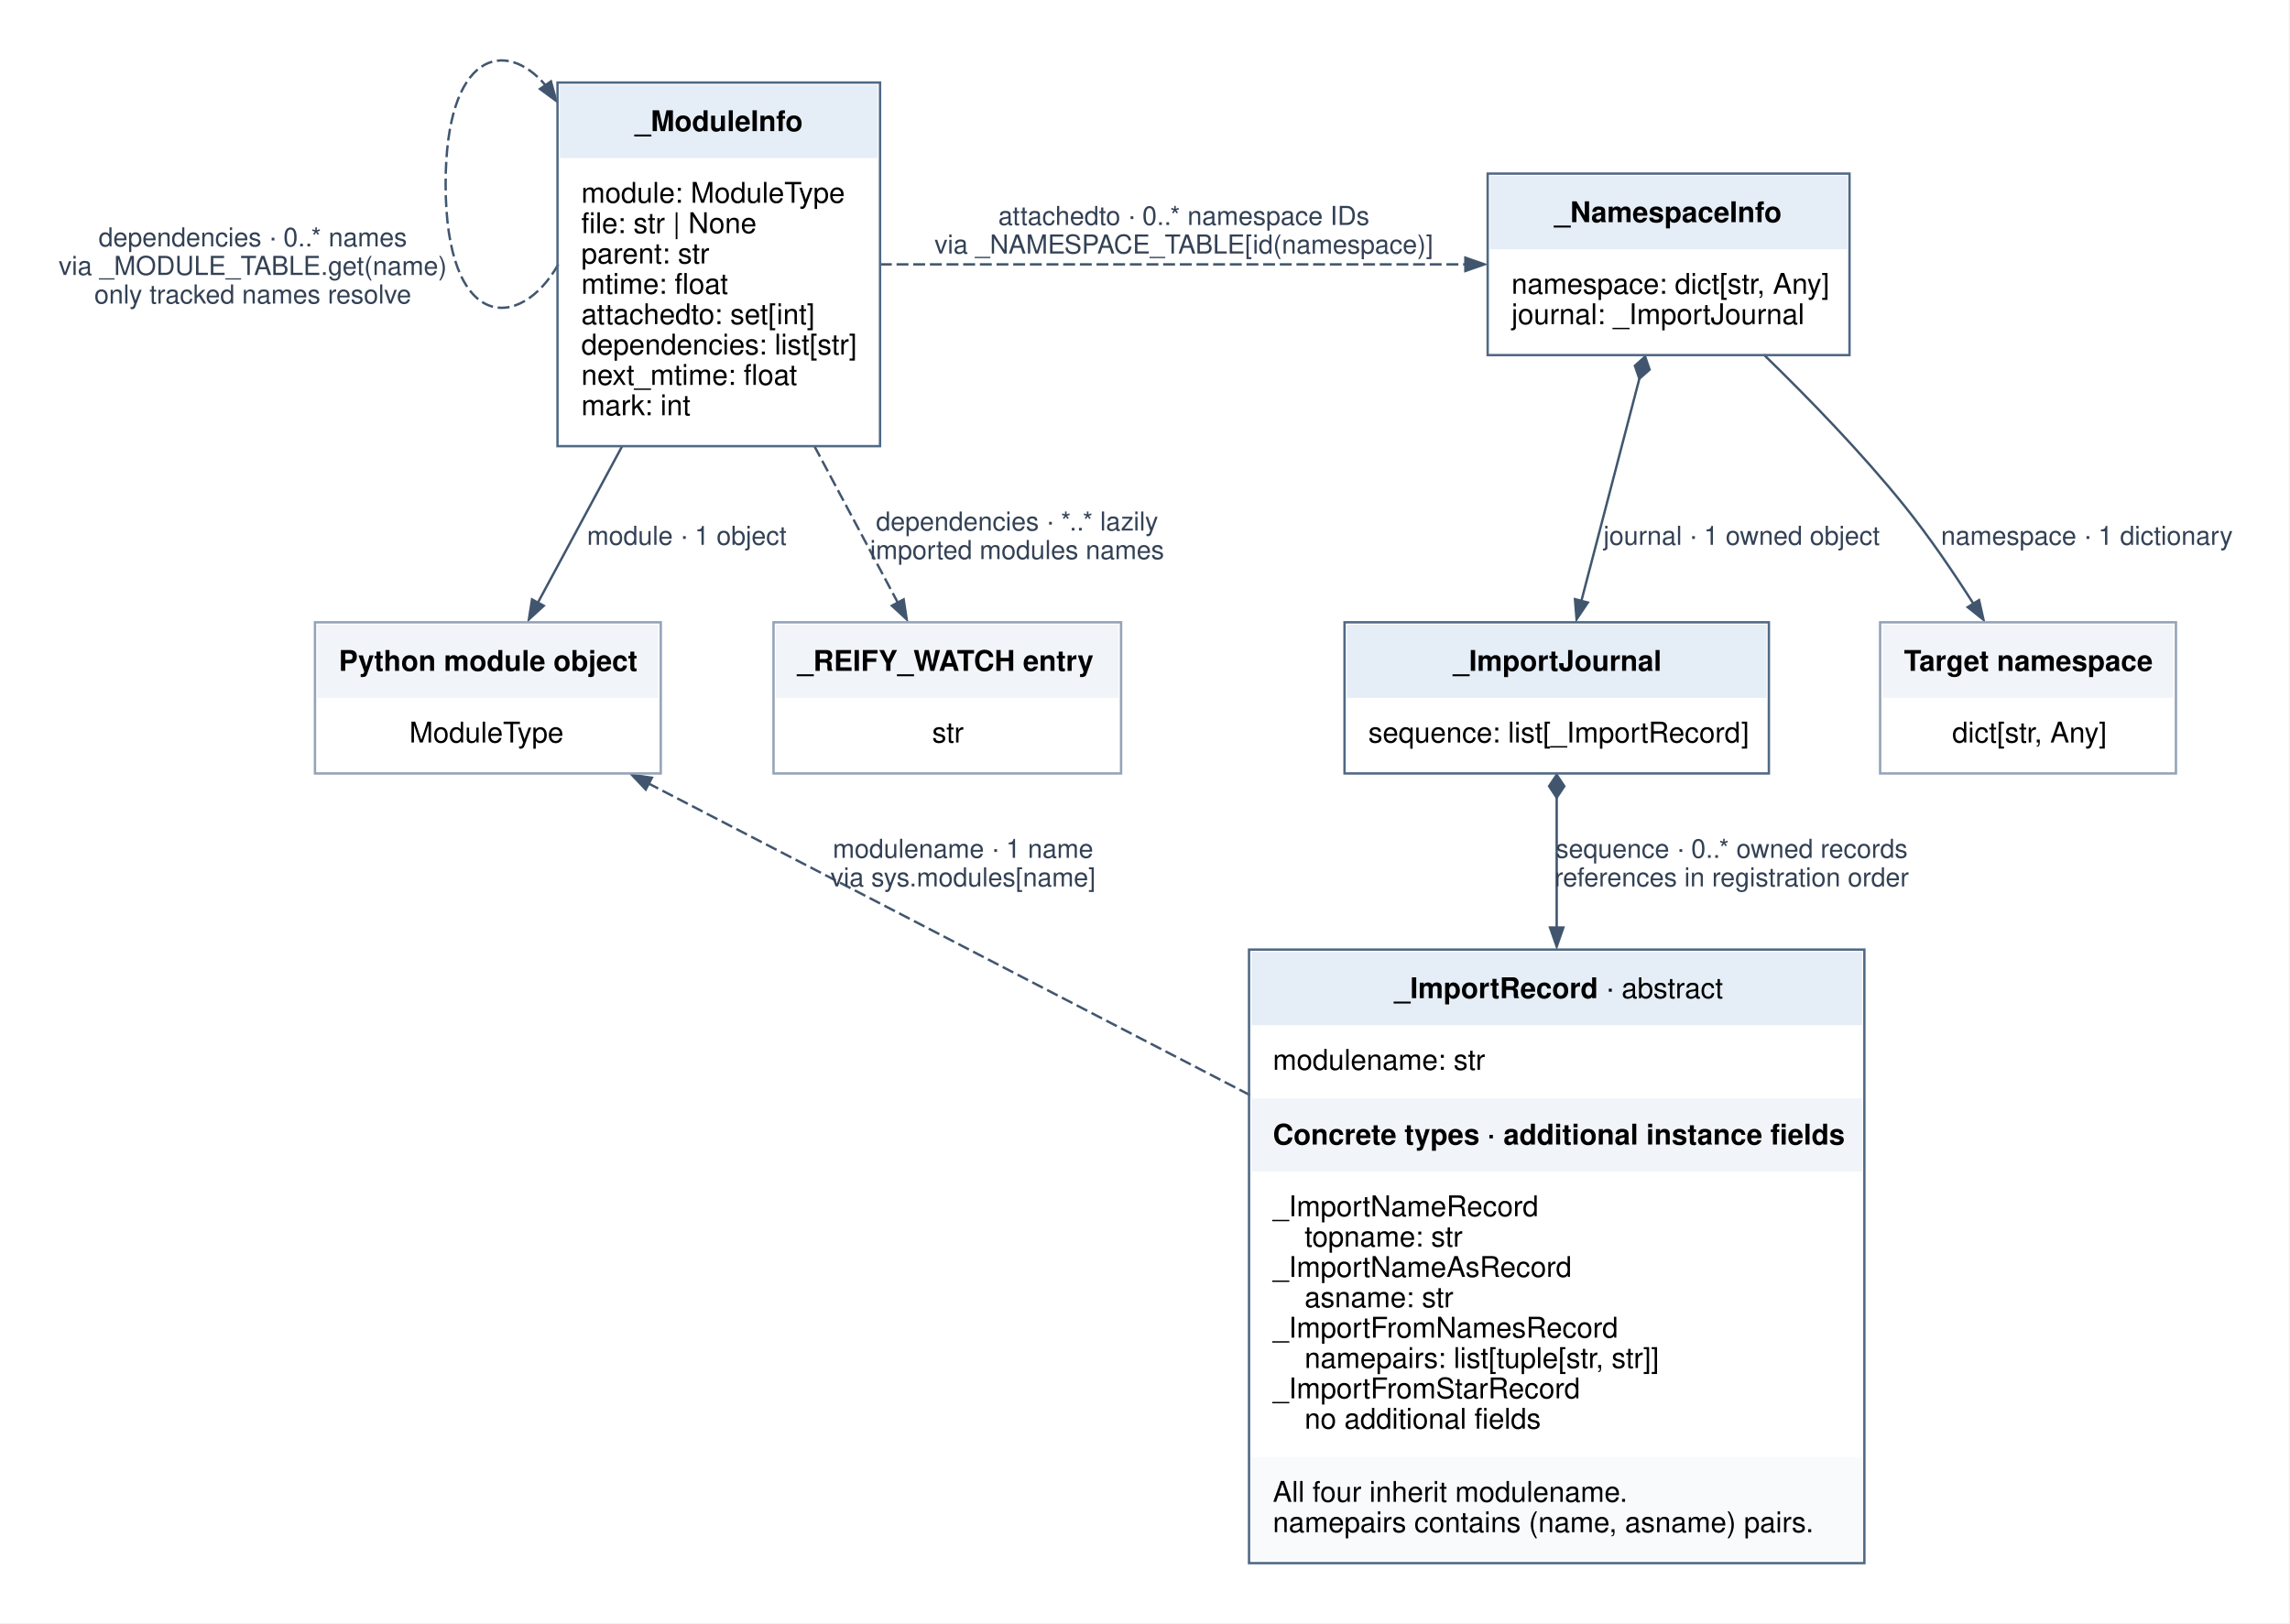
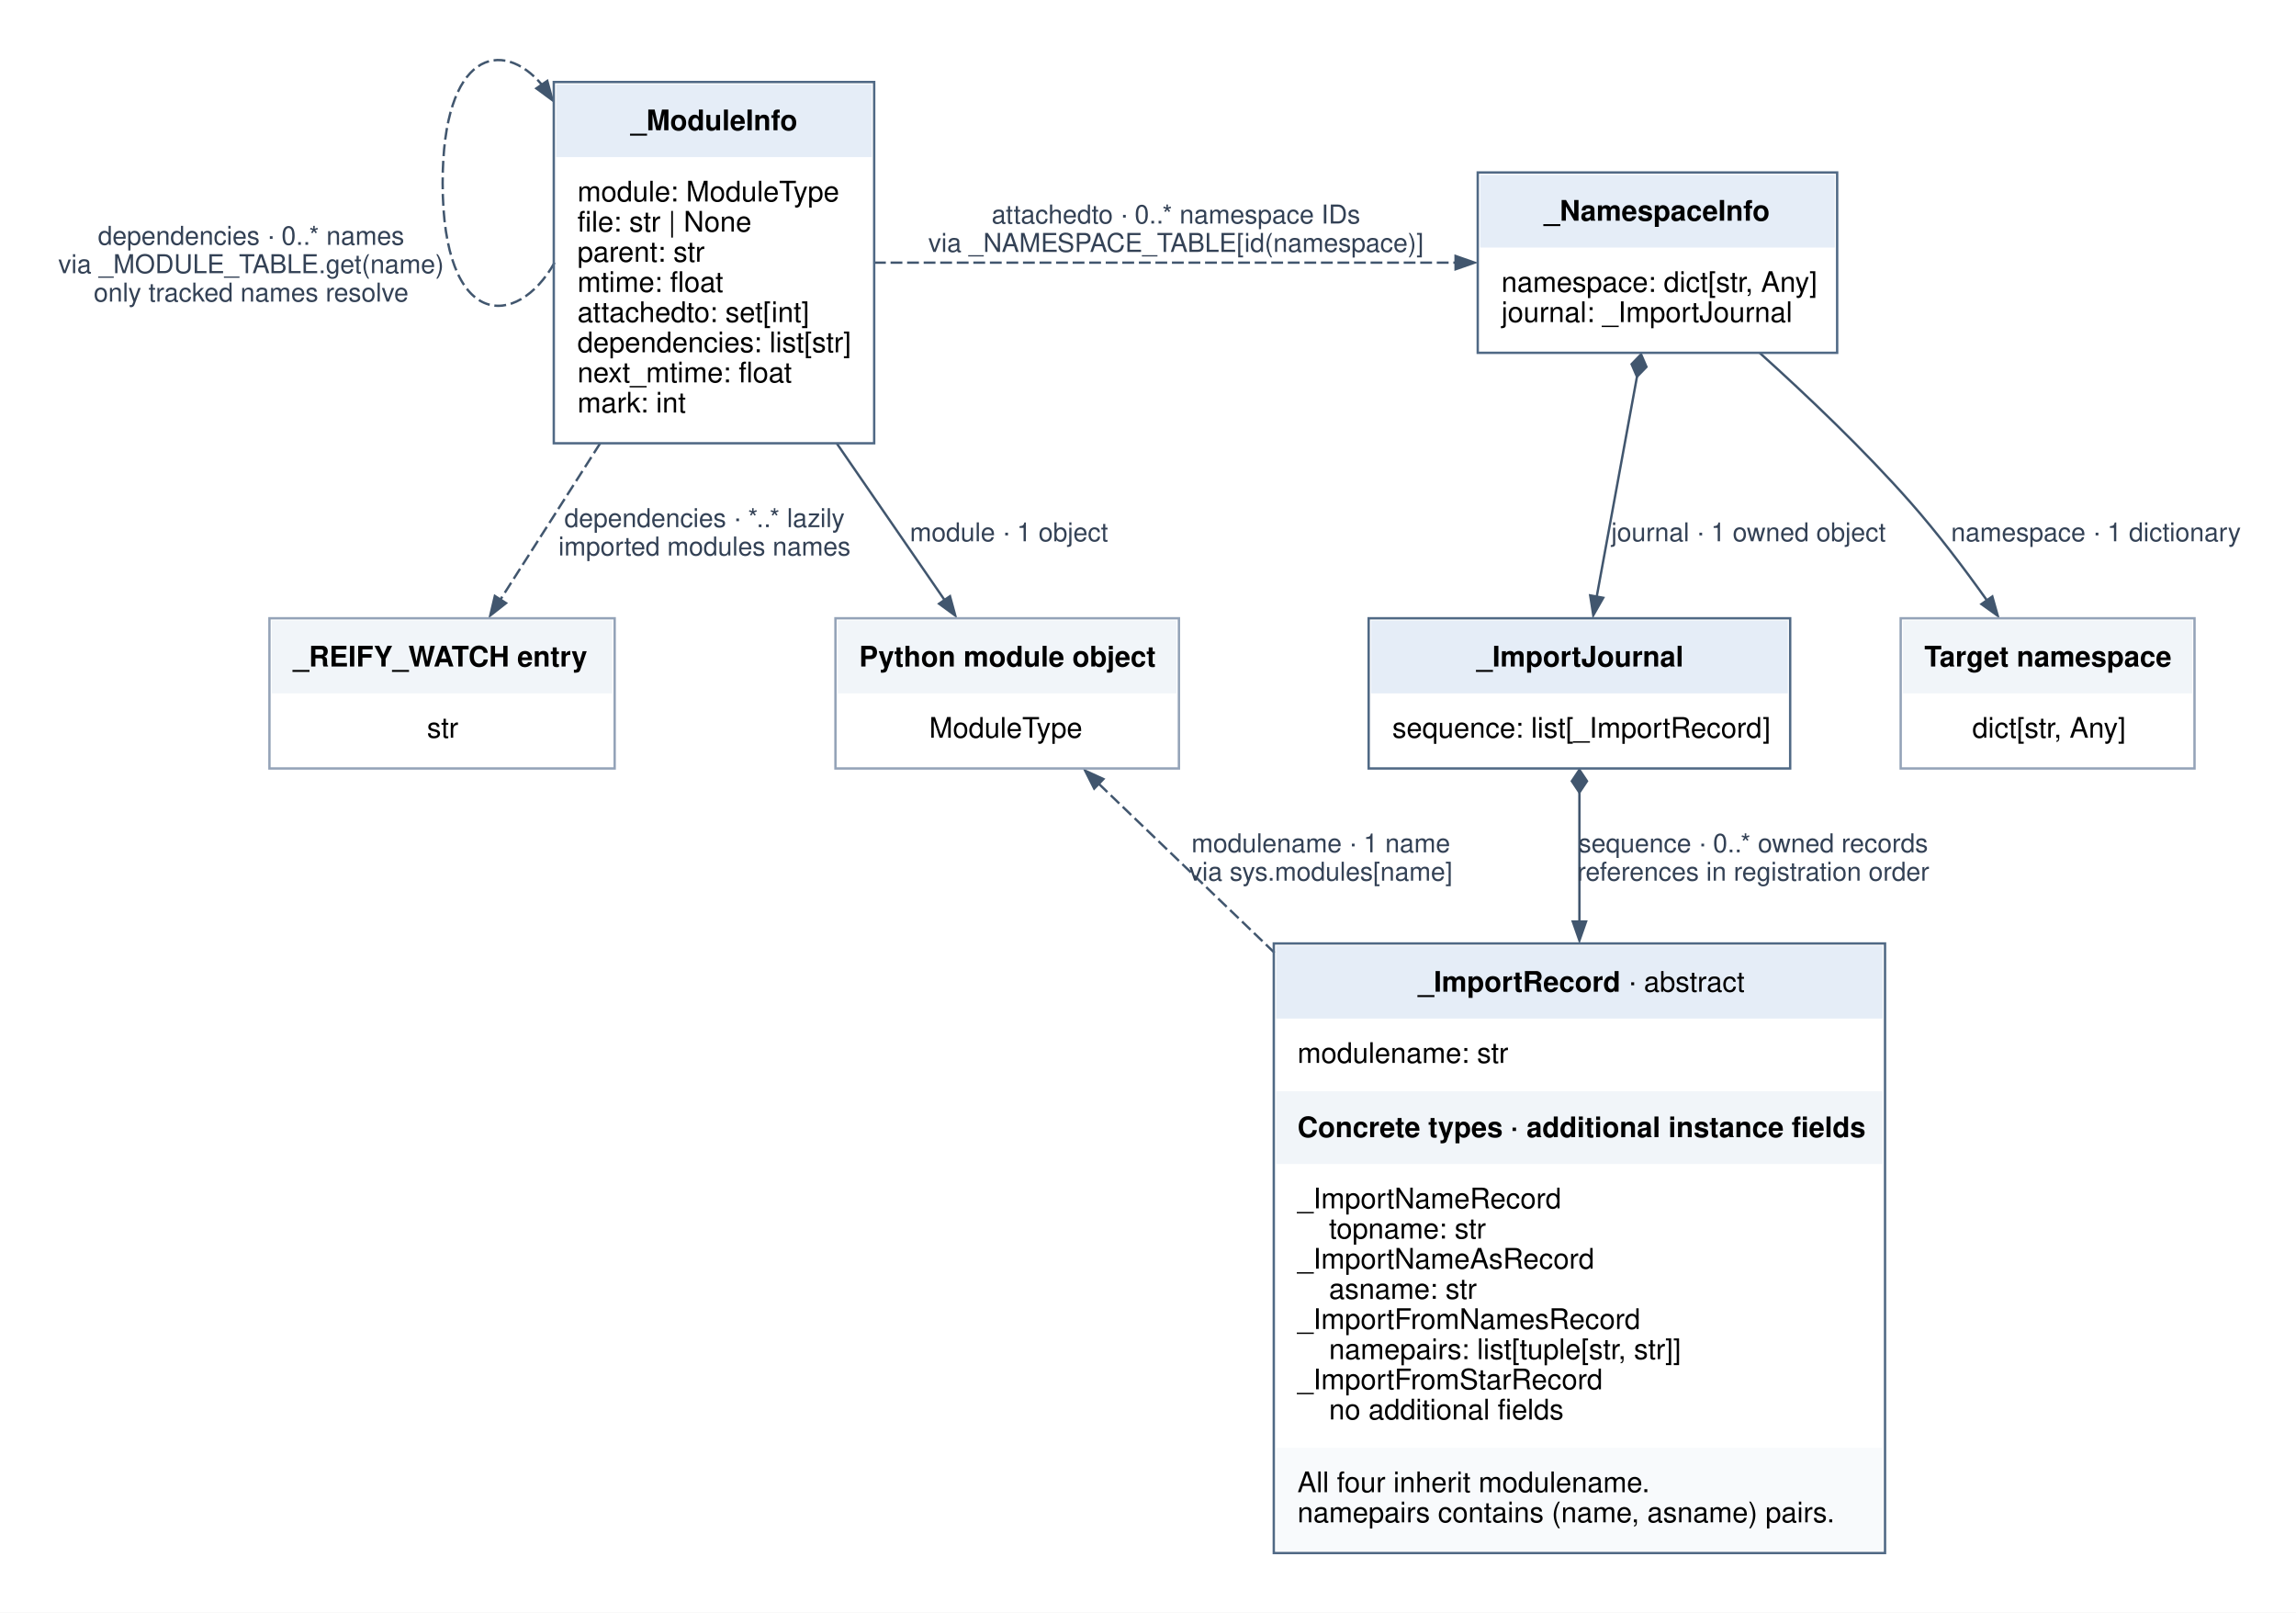
- <svg xmlns="http://www.w3.org/2000/svg" width="962pt" height="682pt" viewBox="0.00 0.00 962.00 682.00">
+ <svg xmlns="http://www.w3.org/2000/svg" width="971pt" height="682pt" viewBox="0.00 0.00 971.00 682.00">
  <g id="graph0" class="graph" transform="scale(1 1) rotate(0) translate(25.2 656.68)">
-     <polygon fill="white" stroke="none" points="-25.2,25.2 -25.2,-656.68 936.3,-656.68 936.3,25.2 -25.2,25.2" />
-     <g id="edge2" class="edge">
+     <polygon fill="white" stroke="none" points="-25.2,25.2 -25.2,-656.68 946.03,-656.68 946.03,25.2 -25.2,25.2" />
+     <g id="edge3" class="edge">
      <path fill="none" stroke="#41566e" stroke-dasharray="5,2" d="M209.33,-545.62C193.33,-517.28 162,-517.28 162,-579.34 162,-635.09 187.29,-640.75 204.03,-620.77" />
      <polygon fill="#41566e" stroke="#41566e" points="206.25,-622.48 208.47,-614.29 201.64,-619.31 206.25,-622.48" />
      <text xml:space="preserve" text-anchor="middle" x="81" y="-553.17" font-family="Helvetica,sans-Serif" font-size="11.00" fill="#334155">dependencies · 0..* names</text>
      <text xml:space="preserve" text-anchor="middle" x="81" y="-541.17" font-family="Helvetica,sans-Serif" font-size="11.00" fill="#334155">via _MODULE_TABLE.get(name)</text>
      <text xml:space="preserve" text-anchor="middle" x="81" y="-529.17" font-family="Helvetica,sans-Serif" font-size="11.00" fill="#334155">only tracked names resolve</text>
    </g>
-     <g id="edge1" class="edge">
+     <g id="edge2" class="edge">
      <path fill="none" stroke="#41566e" stroke-dasharray="5,2" d="M344.43,-545.62C412.34,-545.62 517.14,-545.62 590.64,-545.62" />
      <polygon fill="#41566e" stroke="#41566e" points="590.38,-548.43 598.38,-545.63 590.38,-542.83 590.38,-548.43" />
      <text xml:space="preserve" text-anchor="middle" x="472.12" y="-562.17" font-family="Helvetica,sans-Serif" font-size="11.00" fill="#334155">attachedto · 0..* namespace IDs</text>
      <text xml:space="preserve" text-anchor="middle" x="472.12" y="-550.17" font-family="Helvetica,sans-Serif" font-size="11.00" fill="#334155">via _NAMESPACE_TABLE[id(namespace)]</text>
    </g>
-     <g id="edge3" class="edge">
-       <path fill="none" stroke="#41566e" d="M236.18,-469.28C223.97,-446.61 211.07,-422.65 200.69,-403.38" />
-       <polygon fill="#41566e" stroke="#41566e" points="203.23,-402.2 196.97,-396.48 198.3,-404.86 203.23,-402.2" />
-       <text xml:space="preserve" text-anchor="middle" x="263.32" y="-427.8" font-family="Helvetica,sans-Serif" font-size="11.00" fill="#334155">module · 1 object</text>
+     <g id="edge4" class="edge">
+       <path fill="none" stroke="#41566e" d="M328.62,-469.28C344.37,-446.4 361.01,-422.22 374.34,-402.86" />
+       <polygon fill="#41566e" stroke="#41566e" points="376.56,-404.58 378.79,-396.4 371.95,-401.4 376.56,-404.58" />
+       <text xml:space="preserve" text-anchor="middle" x="401.52" y="-427.8" font-family="Helvetica,sans-Serif" font-size="11.00" fill="#334155">module · 1 object</text>
+     </g>
+     <g id="edge9" class="edge">
+       <path fill="none" stroke="#41566e" stroke-dasharray="5,2" d="M228.65,-469.28C214.11,-446.5 198.74,-422.44 186.41,-403.12" />
+       <polygon fill="#41566e" stroke="#41566e" points="188.8,-401.66 182.13,-396.43 184.08,-404.68 188.8,-401.66" />
+       <text xml:space="preserve" text-anchor="middle" x="272.74" y="-433.8" font-family="Helvetica,sans-Serif" font-size="11.00" fill="#334155">dependencies · *..* lazily</text>
+       <text xml:space="preserve" text-anchor="middle" x="272.74" y="-421.8" font-family="Helvetica,sans-Serif" font-size="11.00" fill="#334155">imported modules names</text>
+     </g>
+     <g id="edge6" class="edge">
+       <path fill="none" stroke="#41566e" d="M667.13,-497.6C661.83,-468.64 655.1,-431.92 650.06,-404.38" />
+       <polygon fill="#41566e" stroke="#41566e" points="667.1,-497.41 671.11,-501.55 668.83,-506.85 664.82,-502.71 667.1,-497.41" />
+       <polygon fill="#41566e" stroke="#41566e" points="652.82,-403.91 648.62,-396.54 647.31,-404.92 652.82,-403.91" />
+       <text xml:space="preserve" text-anchor="middle" x="714.27" y="-427.8" font-family="Helvetica,sans-Serif" font-size="11.00" fill="#334155">journal · 1 owned object</text>
+     </g>
+     <g id="edge5" class="edge">
+       <path fill="none" stroke="#41566e" d="M718.95,-507.51C739.19,-489.28 763.12,-466.5 782.75,-444.25 794.11,-431.37 805.48,-416.34 815.1,-402.82" />
+       <polygon fill="#41566e" stroke="#41566e" points="817.37,-404.46 819.67,-396.31 812.78,-401.24 817.37,-404.46" />
+       <text xml:space="preserve" text-anchor="middle" x="861.21" y="-427.8" font-family="Helvetica,sans-Serif" font-size="11.00" fill="#334155">namespace · 1 dictionary</text>
+     </g>
+     <g id="edge7" class="edge">
+       <path fill="none" stroke="#41566e" d="M642.75,-321.6C642.75,-305.84 642.75,-286.83 642.75,-266.99" />
+       <polygon fill="#41566e" stroke="#41566e" points="642.75,-321.59 645.95,-326.39 642.75,-331.19 639.55,-326.39 642.75,-321.59" />
+       <polygon fill="#41566e" stroke="#41566e" points="645.55,-267.02 642.75,-259.02 639.95,-267.02 645.55,-267.02" />
+       <text xml:space="preserve" text-anchor="middle" x="716.25" y="-296.3" font-family="Helvetica,sans-Serif" font-size="11.00" fill="#334155">sequence · 0..* owned records</text>
+       <text xml:space="preserve" text-anchor="middle" x="716.25" y="-284.3" font-family="Helvetica,sans-Serif" font-size="11.00" fill="#334155">references in registration order</text>
    </g>
    <g id="edge8" class="edge">
-       <path fill="none" stroke="#41566e" stroke-dasharray="5,2" d="M316.91,-469.28C328.99,-446.61 341.76,-422.65 352.03,-403.38" />
-       <polygon fill="#41566e" stroke="#41566e" points="354.41,-404.86 355.7,-396.49 349.47,-402.23 354.41,-404.86" />
-       <text xml:space="preserve" text-anchor="middle" x="402.07" y="-433.8" font-family="Helvetica,sans-Serif" font-size="11.00" fill="#334155">dependencies · *..* lazily</text>
-       <text xml:space="preserve" text-anchor="middle" x="402.07" y="-421.8" font-family="Helvetica,sans-Serif" font-size="11.00" fill="#334155">imported modules names</text>
-     </g>
-     <g id="edge5" class="edge">
-       <path fill="none" stroke="#41566e" d="M663.48,-497.6C655.89,-468.51 646.26,-431.59 639.06,-404.02" />
-       <polygon fill="#41566e" stroke="#41566e" points="663.47,-497.58 667.78,-501.41 665.9,-506.87 661.59,-503.03 663.47,-497.58" />
-       <polygon fill="#41566e" stroke="#41566e" points="641.83,-403.55 637.1,-396.52 636.42,-404.97 641.83,-403.55" />
-       <text xml:space="preserve" text-anchor="middle" x="706.44" y="-427.8" font-family="Helvetica,sans-Serif" font-size="11.00" fill="#334155">journal · 1 owned object</text>
-     </g>
-     <g id="edge4" class="edge">
-       <path fill="none" stroke="#41566e" d="M715.73,-507.71C734.56,-489.43 756.78,-466.55 774.75,-444.25 785.15,-431.34 795.39,-416.3 803.99,-402.78" />
-       <polygon fill="#41566e" stroke="#41566e" points="806.17,-404.58 808.05,-396.31 801.42,-401.6 806.17,-404.58" />
-       <text xml:space="preserve" text-anchor="middle" x="851.48" y="-427.8" font-family="Helvetica,sans-Serif" font-size="11.00" fill="#334155">namespace · 1 dictionary</text>
-     </g>
-     <g id="edge6" class="edge">
-       <path fill="none" stroke="#41566e" d="M628.75,-321.6C628.75,-305.84 628.75,-286.83 628.75,-266.99" />
-       <polygon fill="#41566e" stroke="#41566e" points="628.75,-321.59 631.95,-326.39 628.75,-331.19 625.55,-326.39 628.75,-321.59" />
-       <polygon fill="#41566e" stroke="#41566e" points="631.55,-267.02 628.75,-259.02 625.95,-267.02 631.55,-267.02" />
-       <text xml:space="preserve" text-anchor="middle" x="702.25" y="-296.3" font-family="Helvetica,sans-Serif" font-size="11.00" fill="#334155">sequence · 0..* owned records</text>
-       <text xml:space="preserve" text-anchor="middle" x="702.25" y="-284.3" font-family="Helvetica,sans-Serif" font-size="11.00" fill="#334155">references in registration order</text>
-     </g>
-     <g id="edge7" class="edge">
-       <path fill="none" stroke="#41566e" stroke-dasharray="5,2" d="M499.91,-196.62C417.49,-239.33 313.89,-293 247.25,-327.53" />
-       <polygon fill="#41566e" stroke="#41566e" points="246.07,-324.99 240.25,-331.15 248.65,-329.96 246.07,-324.99" />
-       <text xml:space="preserve" text-anchor="middle" x="379.36" y="-296.3" font-family="Helvetica,sans-Serif" font-size="11.00" fill="#334155">modulename · 1 name</text>
-       <text xml:space="preserve" text-anchor="middle" x="379.36" y="-284.3" font-family="Helvetica,sans-Serif" font-size="11.00" fill="#334155">via sys.modules[name]</text>
+       <path fill="none" stroke="#41566e" stroke-dasharray="5,2" d="M513.76,-253.86C486.59,-279.99 459.96,-305.59 439.38,-325.37" />
+       <polygon fill="#41566e" stroke="#41566e" points="437.55,-323.24 433.73,-330.8 441.44,-327.27 437.55,-323.24" />
+       <text xml:space="preserve" text-anchor="middle" x="533.4" y="-296.3" font-family="Helvetica,sans-Serif" font-size="11.00" fill="#334155">modulename · 1 name</text>
+       <text xml:space="preserve" text-anchor="middle" x="533.4" y="-284.3" font-family="Helvetica,sans-Serif" font-size="11.00" fill="#334155">via sys.modules[name]</text>
    </g>
    <g id="node1" class="node">
      <polygon fill="#e5edf7" stroke="none" points="210,-590.25 210,-621 343.5,-621 343.5,-590.25 210,-590.25" />
      <text xml:space="preserve" text-anchor="start" x="241.5" y="-601.6" font-family="Helvetica,sans-Serif" font-weight="bold" font-size="12.00">_ModuleInfo</text>
      <text xml:space="preserve" text-anchor="start" x="219" y="-571.5" font-family="Helvetica,sans-Serif" font-size="12.00">module: ModuleType</text>
      <text xml:space="preserve" text-anchor="start" x="219" y="-558.75" font-family="Helvetica,sans-Serif" font-size="12.00">file: str | None</text>
      <text xml:space="preserve" text-anchor="start" x="219" y="-546" font-family="Helvetica,sans-Serif" font-size="12.00">parent: str</text>
      <text xml:space="preserve" text-anchor="start" x="219" y="-533.25" font-family="Helvetica,sans-Serif" font-size="12.00">mtime: float</text>
      <text xml:space="preserve" text-anchor="start" x="219" y="-520.5" font-family="Helvetica,sans-Serif" font-size="12.00">attachedto: set[int]</text>
      <text xml:space="preserve" text-anchor="start" x="219" y="-507.75" font-family="Helvetica,sans-Serif" font-size="12.00">dependencies: list[str]</text>
      <text xml:space="preserve" text-anchor="start" x="219" y="-495" font-family="Helvetica,sans-Serif" font-size="12.00">next_mtime: float</text>
      <text xml:space="preserve" text-anchor="start" x="219" y="-482.25" font-family="Helvetica,sans-Serif" font-size="12.00">mark: int</text>
      <polygon fill="none" stroke="#506985" points="209,-469.25 209,-622 344.5,-622 344.5,-469.25 209,-469.25" />
    </g>
    <g id="node2" class="node">
      <polygon fill="#e5edf7" stroke="none" points="600.75,-552 600.75,-582.75 750.75,-582.75 750.75,-552 600.75,-552" />
      <text xml:space="preserve" text-anchor="start" x="627.75" y="-563.35" font-family="Helvetica,sans-Serif" font-weight="bold" font-size="12.00">_NamespaceInfo</text>
      <text xml:space="preserve" text-anchor="start" x="609.75" y="-533.25" font-family="Helvetica,sans-Serif" font-size="12.00">namespace: dict[str, Any]</text>
      <text xml:space="preserve" text-anchor="start" x="609.75" y="-520.5" font-family="Helvetica,sans-Serif" font-size="12.00">journal: _ImportJournal</text>
      <polygon fill="none" stroke="#506985" points="599.75,-507.5 599.75,-583.75 751.75,-583.75 751.75,-507.5 599.75,-507.5" />
    </g>
    <g id="node3" class="node">
-       <polygon fill="#e5edf7" stroke="none" points="540.62,-363.5 540.62,-394.25 716.88,-394.25 716.88,-363.5 540.62,-363.5" />
-       <text xml:space="preserve" text-anchor="start" x="585.25" y="-374.85" font-family="Helvetica,sans-Serif" font-weight="bold" font-size="12.00">_ImportJournal</text>
-       <text xml:space="preserve" text-anchor="start" x="549.62" y="-344.75" font-family="Helvetica,sans-Serif" font-size="12.00">sequence: list[_ImportRecord]</text>
-       <polygon fill="none" stroke="#506985" points="539.62,-331.75 539.62,-395.25 717.88,-395.25 717.88,-331.75 539.62,-331.75" />
+       <polygon fill="#e5edf7" stroke="none" points="554.62,-363.5 554.62,-394.25 730.88,-394.25 730.88,-363.5 554.62,-363.5" />
+       <text xml:space="preserve" text-anchor="start" x="599.25" y="-374.85" font-family="Helvetica,sans-Serif" font-weight="bold" font-size="12.00">_ImportJournal</text>
+       <text xml:space="preserve" text-anchor="start" x="563.62" y="-344.75" font-family="Helvetica,sans-Serif" font-size="12.00">sequence: list[_ImportRecord]</text>
+       <polygon fill="none" stroke="#506985" points="553.62,-331.75 553.62,-395.25 731.88,-395.25 731.88,-331.75 553.62,-331.75" />
    </g>
    <g id="node4" class="node">
-       <polygon fill="#e5edf7" stroke="none" points="500.5,-226 500.5,-256.75 757,-256.75 757,-226 500.5,-226" />
-       <text xml:space="preserve" text-anchor="start" x="560.5" y="-237.35" font-family="Helvetica,sans-Serif" font-weight="bold" font-size="12.00">_ImportRecord</text>
-       <text xml:space="preserve" text-anchor="start" x="646" y="-237.35" font-family="Helvetica,sans-Serif" font-size="12.00"> · abstract</text>
-       <text xml:space="preserve" text-anchor="start" x="509.5" y="-207.25" font-family="Helvetica,sans-Serif" font-size="12.00">modulename: str</text>
-       <polygon fill="#f1f5f9" stroke="none" points="500.5,-164.5 500.5,-195.25 757,-195.25 757,-164.5 500.5,-164.5" />
-       <text xml:space="preserve" text-anchor="start" x="509.5" y="-175.85" font-family="Helvetica,sans-Serif" font-weight="bold" font-size="12.00">Concrete types · additional instance fields</text>
-       <text xml:space="preserve" text-anchor="start" x="509.5" y="-145.75" font-family="Helvetica,sans-Serif" font-size="12.00">_ImportNameRecord</text>
-       <text xml:space="preserve" text-anchor="start" x="509.5" y="-133" font-family="Helvetica,sans-Serif" font-size="12.00">    topname: str</text>
-       <text xml:space="preserve" text-anchor="start" x="509.5" y="-120.25" font-family="Helvetica,sans-Serif" font-size="12.00">_ImportNameAsRecord</text>
-       <text xml:space="preserve" text-anchor="start" x="509.5" y="-107.5" font-family="Helvetica,sans-Serif" font-size="12.00">    asname: str</text>
-       <text xml:space="preserve" text-anchor="start" x="509.5" y="-94.75" font-family="Helvetica,sans-Serif" font-size="12.00">_ImportFromNamesRecord</text>
-       <text xml:space="preserve" text-anchor="start" x="509.5" y="-82" font-family="Helvetica,sans-Serif" font-size="12.00">    namepairs: list[tuple[str, str]]</text>
-       <text xml:space="preserve" text-anchor="start" x="509.5" y="-69.25" font-family="Helvetica,sans-Serif" font-size="12.00">_ImportFromStarRecord</text>
-       <text xml:space="preserve" text-anchor="start" x="509.5" y="-56.5" font-family="Helvetica,sans-Serif" font-size="12.00">    no additional fields</text>
-       <polygon fill="#f8fafc" stroke="none" points="500.5,-1 500.5,-44.5 757,-44.5 757,-1 500.5,-1" />
-       <text xml:space="preserve" text-anchor="start" x="509.5" y="-25.75" font-family="Helvetica,sans-Serif" font-size="12.00">All four inherit modulename.</text>
-       <text xml:space="preserve" text-anchor="start" x="509.5" y="-13" font-family="Helvetica,sans-Serif" font-size="12.00">namepairs contains (name, asname) pairs.</text>
-       <polygon fill="none" stroke="#506985" points="499.5,0 499.5,-257.75 758,-257.75 758,0 499.5,0" />
+       <polygon fill="#e5edf7" stroke="none" points="514.5,-226 514.5,-256.75 771,-256.75 771,-226 514.5,-226" />
+       <text xml:space="preserve" text-anchor="start" x="574.5" y="-237.35" font-family="Helvetica,sans-Serif" font-weight="bold" font-size="12.00">_ImportRecord</text>
+       <text xml:space="preserve" text-anchor="start" x="660" y="-237.35" font-family="Helvetica,sans-Serif" font-size="12.00"> · abstract</text>
+       <text xml:space="preserve" text-anchor="start" x="523.5" y="-207.25" font-family="Helvetica,sans-Serif" font-size="12.00">modulename: str</text>
+       <polygon fill="#f1f5f9" stroke="none" points="514.5,-164.5 514.5,-195.25 771,-195.25 771,-164.5 514.5,-164.5" />
+       <text xml:space="preserve" text-anchor="start" x="523.5" y="-175.85" font-family="Helvetica,sans-Serif" font-weight="bold" font-size="12.00">Concrete types · additional instance fields</text>
+       <text xml:space="preserve" text-anchor="start" x="523.5" y="-145.75" font-family="Helvetica,sans-Serif" font-size="12.00">_ImportNameRecord</text>
+       <text xml:space="preserve" text-anchor="start" x="523.5" y="-133" font-family="Helvetica,sans-Serif" font-size="12.00">    topname: str</text>
+       <text xml:space="preserve" text-anchor="start" x="523.5" y="-120.25" font-family="Helvetica,sans-Serif" font-size="12.00">_ImportNameAsRecord</text>
+       <text xml:space="preserve" text-anchor="start" x="523.5" y="-107.5" font-family="Helvetica,sans-Serif" font-size="12.00">    asname: str</text>
+       <text xml:space="preserve" text-anchor="start" x="523.5" y="-94.75" font-family="Helvetica,sans-Serif" font-size="12.00">_ImportFromNamesRecord</text>
+       <text xml:space="preserve" text-anchor="start" x="523.5" y="-82" font-family="Helvetica,sans-Serif" font-size="12.00">    namepairs: list[tuple[str, str]]</text>
+       <text xml:space="preserve" text-anchor="start" x="523.5" y="-69.25" font-family="Helvetica,sans-Serif" font-size="12.00">_ImportFromStarRecord</text>
+       <text xml:space="preserve" text-anchor="start" x="523.5" y="-56.5" font-family="Helvetica,sans-Serif" font-size="12.00">    no additional fields</text>
+       <polygon fill="#f8fafc" stroke="none" points="514.5,-1 514.5,-44.5 771,-44.5 771,-1 514.5,-1" />
+       <text xml:space="preserve" text-anchor="start" x="523.5" y="-25.75" font-family="Helvetica,sans-Serif" font-size="12.00">All four inherit modulename.</text>
+       <text xml:space="preserve" text-anchor="start" x="523.5" y="-13" font-family="Helvetica,sans-Serif" font-size="12.00">namepairs contains (name, asname) pairs.</text>
+       <polygon fill="none" stroke="#506985" points="513.5,0 513.5,-257.75 772,-257.75 772,0 513.5,0" />
    </g>
    <g id="node5" class="node">
-       <polygon fill="#f1f5f9" stroke="none" points="108.12,-363.5 108.12,-394.25 251.38,-394.25 251.38,-363.5 108.12,-363.5" />
-       <text xml:space="preserve" text-anchor="start" x="117.12" y="-374.85" font-family="Helvetica,sans-Serif" font-weight="bold" font-size="12.00">Python module object</text>
-       <text xml:space="preserve" text-anchor="start" x="146.75" y="-344.75" font-family="Helvetica,sans-Serif" font-size="12.00">ModuleType</text>
-       <polygon fill="none" stroke="#94a3b8" points="107.12,-331.75 107.12,-395.25 252.38,-395.25 252.38,-331.75 107.12,-331.75" />
+       <polygon fill="#f1f5f9" stroke="none" points="329.12,-363.5 329.12,-394.25 472.38,-394.25 472.38,-363.5 329.12,-363.5" />
+       <text xml:space="preserve" text-anchor="start" x="338.12" y="-374.85" font-family="Helvetica,sans-Serif" font-weight="bold" font-size="12.00">Python module object</text>
+       <text xml:space="preserve" text-anchor="start" x="367.75" y="-344.75" font-family="Helvetica,sans-Serif" font-size="12.00">ModuleType</text>
+       <polygon fill="none" stroke="#94a3b8" points="328.12,-331.75 328.12,-395.25 473.38,-395.25 473.38,-331.75 328.12,-331.75" />
    </g>
    <g id="node6" class="node">
-       <polygon fill="#f1f5f9" stroke="none" points="765.62,-363.5 765.62,-394.25 887.88,-394.25 887.88,-363.5 765.62,-363.5" />
-       <text xml:space="preserve" text-anchor="start" x="774.62" y="-374.85" font-family="Helvetica,sans-Serif" font-weight="bold" font-size="12.00">Target namespace</text>
-       <text xml:space="preserve" text-anchor="start" x="794.88" y="-344.75" font-family="Helvetica,sans-Serif" font-size="12.00">dict[str, Any]</text>
-       <polygon fill="none" stroke="#94a3b8" points="764.62,-331.75 764.62,-395.25 888.88,-395.25 888.88,-331.75 764.62,-331.75" />
+       <polygon fill="#f1f5f9" stroke="none" points="779.62,-363.5 779.62,-394.25 901.88,-394.25 901.88,-363.5 779.62,-363.5" />
+       <text xml:space="preserve" text-anchor="start" x="788.62" y="-374.85" font-family="Helvetica,sans-Serif" font-weight="bold" font-size="12.00">Target namespace</text>
+       <text xml:space="preserve" text-anchor="start" x="808.88" y="-344.75" font-family="Helvetica,sans-Serif" font-size="12.00">dict[str, Any]</text>
+       <polygon fill="none" stroke="#94a3b8" points="778.62,-331.75 778.62,-395.25 902.88,-395.25 902.88,-331.75 778.62,-331.75" />
    </g>
    <g id="node7" class="node">
-       <polygon fill="#f1f5f9" stroke="none" points="300.75,-363.5 300.75,-394.25 444.75,-394.25 444.75,-363.5 300.75,-363.5" />
-       <text xml:space="preserve" text-anchor="start" x="309.75" y="-374.85" font-family="Helvetica,sans-Serif" font-weight="bold" font-size="12.00">_REIFY_WATCH entry</text>
-       <text xml:space="preserve" text-anchor="start" x="366.38" y="-344.75" font-family="Helvetica,sans-Serif" font-size="12.00">str</text>
-       <polygon fill="none" stroke="#94a3b8" points="299.75,-331.75 299.75,-395.25 445.75,-395.25 445.75,-331.75 299.75,-331.75" />
+       <polygon fill="#f1f5f9" stroke="none" points="89.75,-363.5 89.75,-394.25 233.75,-394.25 233.75,-363.5 89.75,-363.5" />
+       <text xml:space="preserve" text-anchor="start" x="98.75" y="-374.85" font-family="Helvetica,sans-Serif" font-weight="bold" font-size="12.00">_REIFY_WATCH entry</text>
+       <text xml:space="preserve" text-anchor="start" x="155.38" y="-344.75" font-family="Helvetica,sans-Serif" font-size="12.00">str</text>
+       <polygon fill="none" stroke="#94a3b8" points="88.75,-331.75 88.75,-395.25 234.75,-395.25 234.75,-331.75 88.75,-331.75" />
    </g>
  </g>
</svg>
